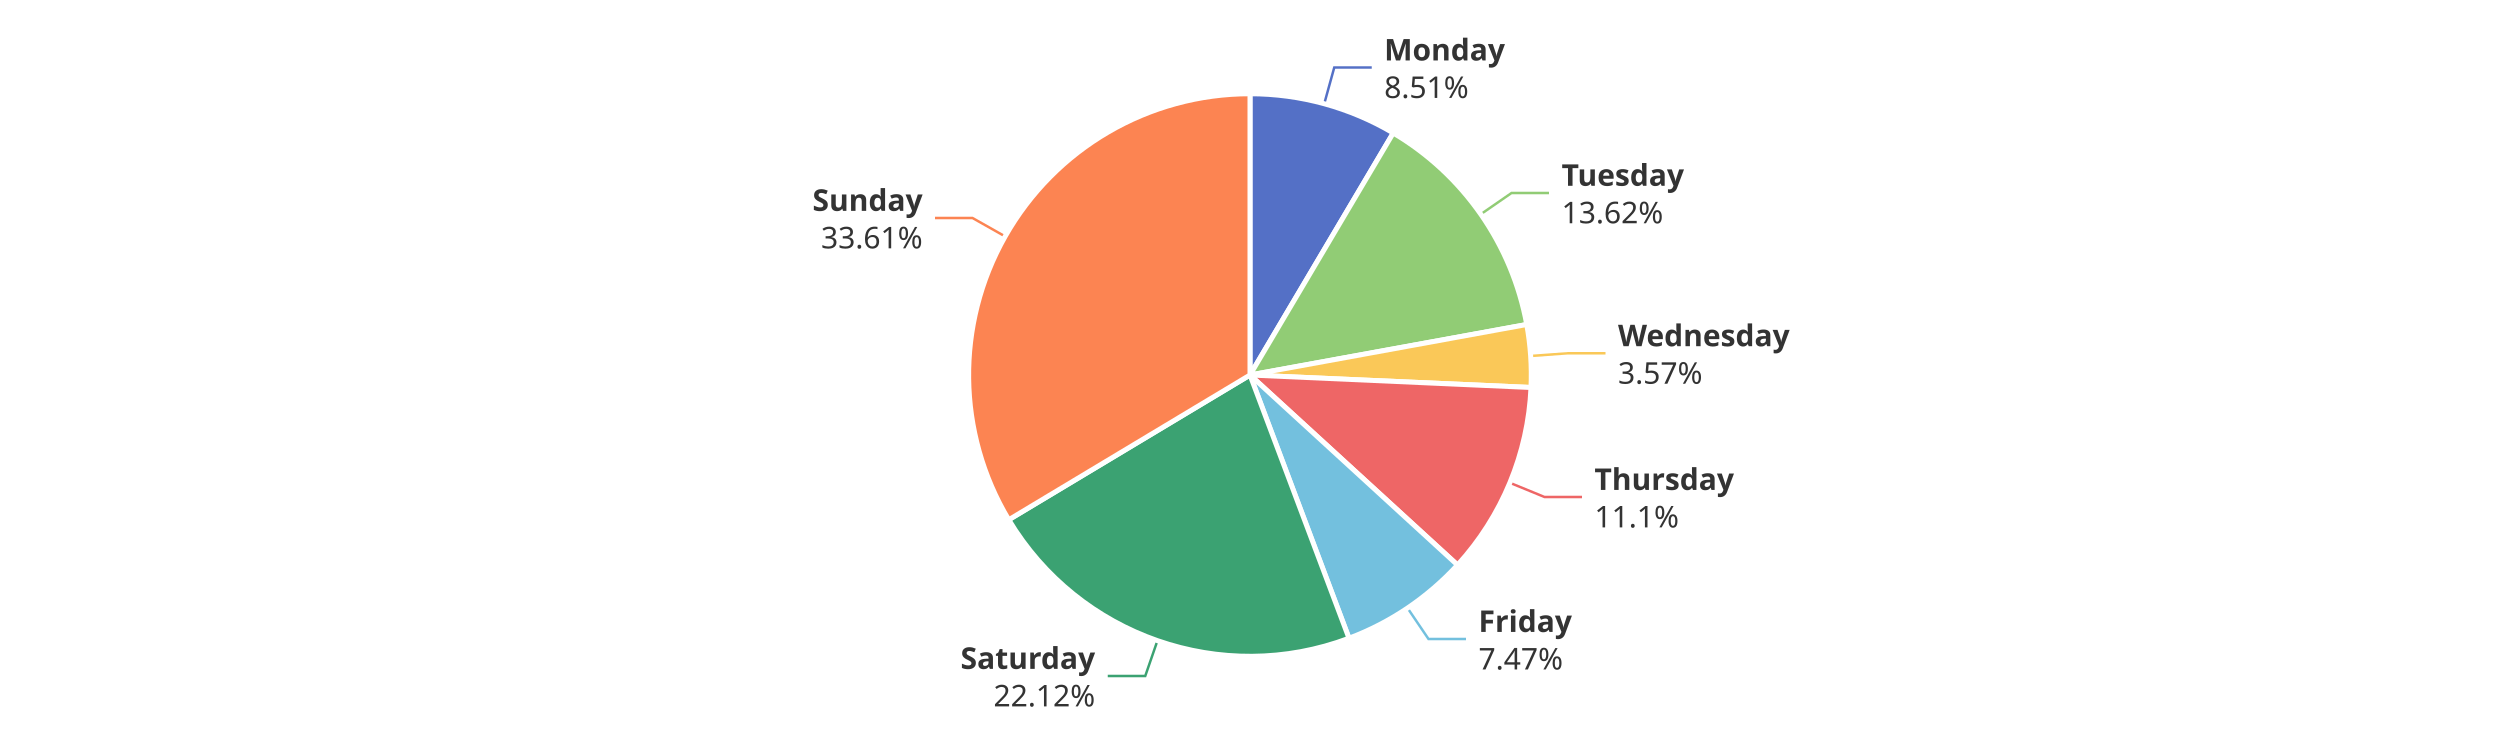
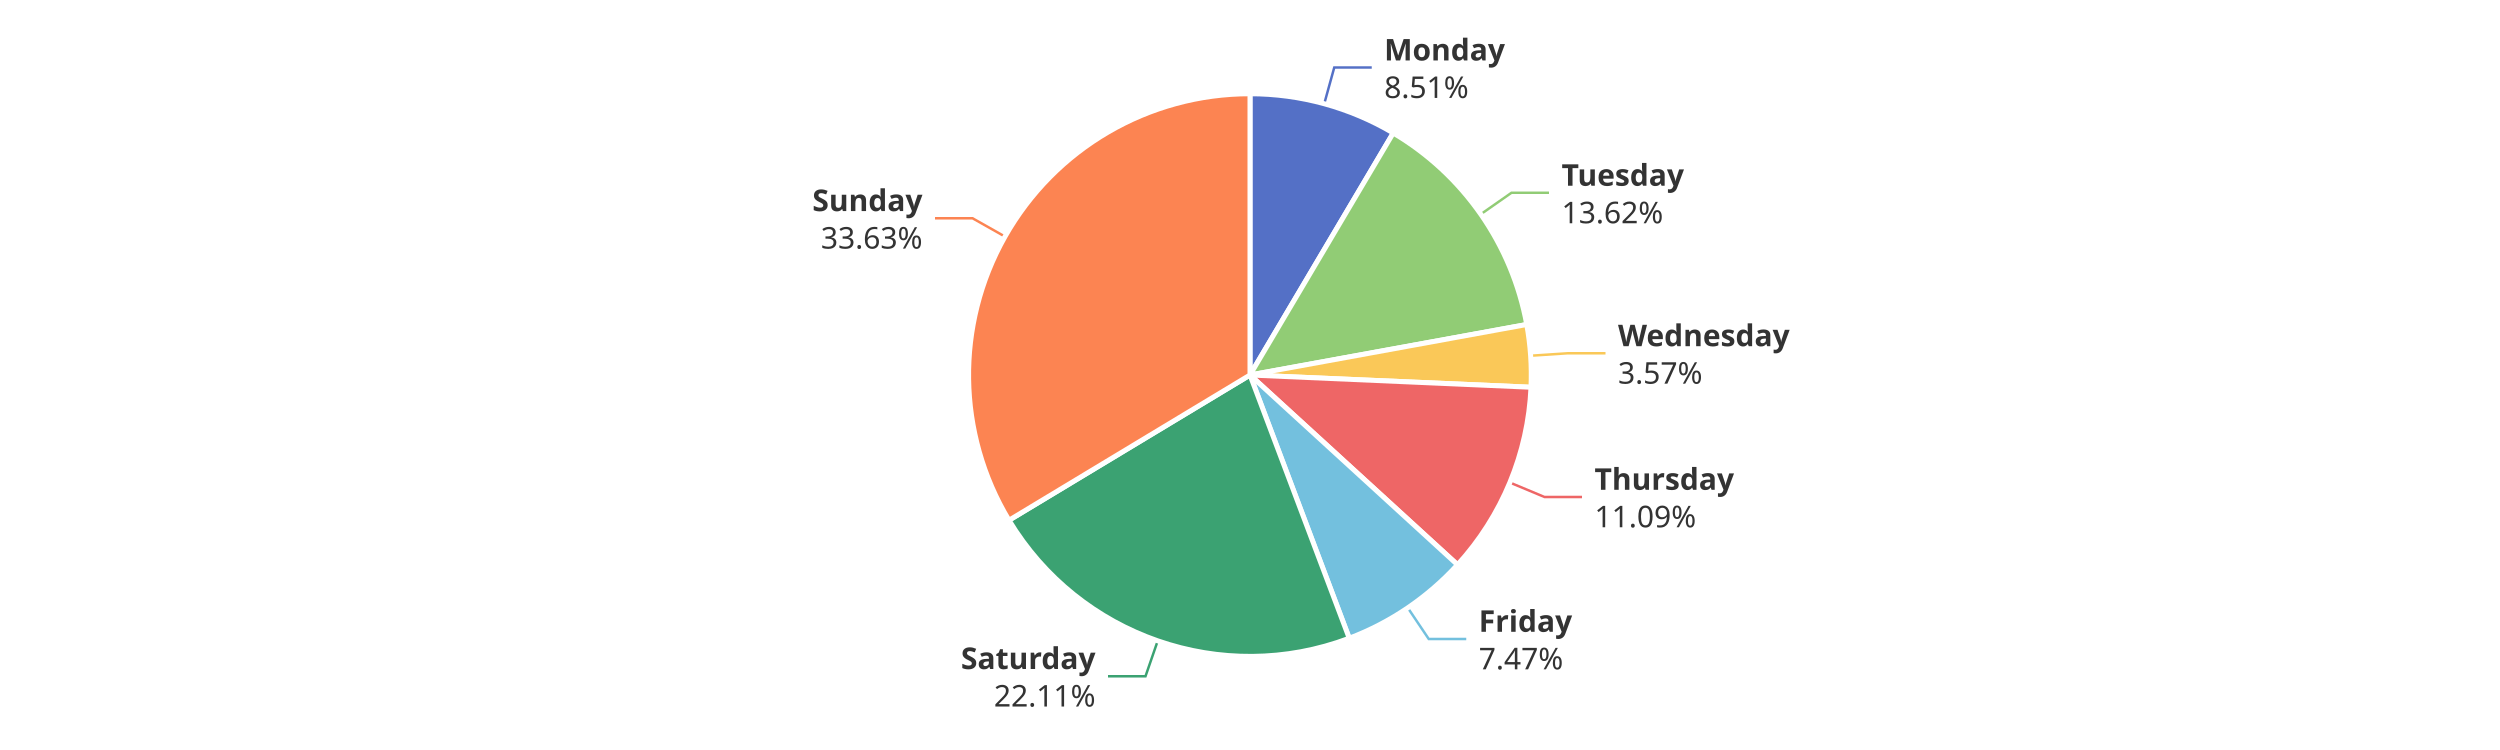
<svg xmlns="http://www.w3.org/2000/svg" width="1000" height="300" version="1.1" baseProfile="full" viewBox="0 0 1000 300">
  <rect width="1000" height="300" x="0" y="0" id="0" fill="#ffffff" />
  <polyline points="529.7 41.5 533.7 27 548.7 27" fill="none" stroke="#5470c6" />
-   <polyline points="592.3 85.7 604.6 77.2 619.6 77.2" fill="none" stroke="#91cc75" />
-   <polyline points="612.2 142.4 627.2 141.3 642.2 141.3" fill="none" stroke="#fac858" />
-   <polyline points="603.9 193.1 617.8 198.8 632.8 198.8" fill="none" stroke="#ee6666" />
-   <polyline points="563 243.2 571.4 255.6 586.4 255.6" fill="none" stroke="#73c0de" />
-   <polyline points="463 256.2 458.1 270.4 443.1 270.4" fill="none" stroke="#3ba272" />
-   <polyline points="402.1 94.6 389 87.2 374 87.2" fill="none" stroke="#fc8452" />
+   <polyline points="592.3 85.7 604.6 77.1 619.6 77.1" fill="none" stroke="#91cc75" />
+   <polyline points="612.2 142.3 627.2 141.3 642.2 141.3" fill="none" stroke="#fac858" />
+   <polyline points="603.9 193 617.8 198.8 632.8 198.8" fill="none" stroke="#ee6666" />
+   <polyline points="563.1 243.1 571.5 255.6 586.5 255.6" fill="none" stroke="#73c0de" />
+   <polyline points="463.1 256.3 458.2 270.5 443.2 270.5" fill="none" stroke="#3ba272" />
+   <polyline points="402.1 94.7 389 87.3 374 87.3" fill="none" stroke="#fc8452" />
  <path d="M500 37.5A112.5 112.5 0 0 1 557.3 53.2L500 150Z" fill="#5470c6" stroke="#fff" stroke-width="2" stroke-linejoin="round" />
  <path d="M557.3 53.2A112.5 112.5 0 0 1 610.7 129.8L500 150Z" fill="#91cc75" stroke="#fff" stroke-width="2" stroke-linejoin="round" />
-   <path d="M610.7 129.8A112.5 112.5 0 0 1 612.4 155L500 150Z" fill="#fac858" stroke="#fff" stroke-width="2" stroke-linejoin="round" />
-   <path d="M612.4 155A112.5 112.5 0 0 1 583 226L500 150Z" fill="#ee6666" stroke="#fff" stroke-width="2" stroke-linejoin="round" />
-   <path d="M583 226A112.5 112.5 0 0 1 539.6 255.3L500 150Z" fill="#73c0de" stroke="#fff" stroke-width="2" stroke-linejoin="round" />
-   <path d="M539.6 255.3A112.5 112.5 0 0 1 403.5 207.9L500 150Z" fill="#3ba272" stroke="#fff" stroke-width="2" stroke-linejoin="round" />
-   <path d="M403.5 207.9A112.5 112.5 0 0 1 500 37.5L500 150Z" fill="#fc8452" stroke="#fff" stroke-width="2" stroke-linejoin="round" />
-   <path d="M0 -15l42.8 0l0 30l-42.8 0Z" transform="translate(553.6857 27.0304)" fill="none" />
-   <text dominant-baseline="central" text-anchor="start" style="font-size:12px;font-family:sans-serif;font-weight:bold;" y="-7.5" transform="translate(553.6857 27.0304)" fill="#333" stroke="rgb(255,255,255)" stroke-width="2" paint-order="stroke" stroke-miterlimit="2">Monday</text>
-   <text dominant-baseline="central" text-anchor="start" style="font-size:12px;font-family:sans-serif;" y="7.5" transform="translate(553.6857 27.0304)" fill="#333" stroke="rgb(255,255,255)" stroke-width="2" paint-order="stroke" stroke-miterlimit="2">8.51%</text>
-   <path d="M0 -15l46.2 0l0 30l-46.2 0Z" transform="translate(624.6425 77.1564)" fill="none" />
-   <text dominant-baseline="central" text-anchor="start" style="font-size:12px;font-family:sans-serif;font-weight:bold;" y="-7.5" transform="translate(624.6425 77.1564)" fill="#333" stroke="rgb(255,255,255)" stroke-width="2" paint-order="stroke" stroke-miterlimit="2">Tuesday</text>
-   <text dominant-baseline="central" text-anchor="start" style="font-size:12px;font-family:sans-serif;" y="7.5" transform="translate(624.6425 77.1564)" fill="#333" stroke="rgb(255,255,255)" stroke-width="2" paint-order="stroke" stroke-miterlimit="2">13.62%</text>
-   <path d="M0 -15l63.6 0l0 30l-63.6 0Z" transform="translate(647.2051 141.3338)" fill="none" />
-   <text dominant-baseline="central" text-anchor="start" style="font-size:12px;font-family:sans-serif;font-weight:bold;" y="-7.5" transform="translate(647.2051 141.3338)" fill="#333" stroke="rgb(255,255,255)" stroke-width="2" paint-order="stroke" stroke-miterlimit="2">Wednesday</text>
-   <text dominant-baseline="central" text-anchor="start" style="font-size:12px;font-family:sans-serif;" y="7.5" transform="translate(647.2051 141.3338)" fill="#333" stroke="rgb(255,255,255)" stroke-width="2" paint-order="stroke" stroke-miterlimit="2">3.57%</text>
-   <path d="M0 -15l50.2 0l0 30l-50.2 0Z" transform="translate(637.7851 198.8153)" fill="none" />
-   <text dominant-baseline="central" text-anchor="start" style="font-size:12px;font-family:sans-serif;font-weight:bold;" y="-7.5" transform="translate(637.7851 198.8153)" fill="#333" stroke="rgb(255,255,255)" stroke-width="2" paint-order="stroke" stroke-miterlimit="2">Thursday</text>
-   <text dominant-baseline="central" text-anchor="start" style="font-size:12px;font-family:sans-serif;" y="7.5" transform="translate(637.7851 198.8153)" fill="#333" stroke="rgb(255,255,255)" stroke-width="2" paint-order="stroke" stroke-miterlimit="2">11.1%</text>
-   <path d="M0 -15l34.2 0l0 30l-34.2 0Z" transform="translate(591.4067 255.6283)" fill="none" />
-   <text dominant-baseline="central" text-anchor="start" style="font-size:12px;font-family:sans-serif;font-weight:bold;" y="-7.5" transform="translate(591.4067 255.6283)" fill="#333" stroke="rgb(255,255,255)" stroke-width="2" paint-order="stroke" stroke-miterlimit="2">Friday</text>
-   <text dominant-baseline="central" text-anchor="start" style="font-size:12px;font-family:sans-serif;" y="7.5" transform="translate(591.4067 255.6283)" fill="#333" stroke="rgb(255,255,255)" stroke-width="2" paint-order="stroke" stroke-miterlimit="2">7.47%</text>
-   <path d="M-48.2 -15l48.2 0l0 30l-48.2 0Z" transform="translate(438.0529 270.4022)" fill="none" />
-   <text dominant-baseline="central" text-anchor="end" style="font-size:12px;font-family:sans-serif;font-weight:bold;" y="-7.5" transform="translate(438.0529 270.4022)" fill="#333" stroke="rgb(255,255,255)" stroke-width="2" paint-order="stroke" stroke-miterlimit="2">Saturday</text>
-   <text dominant-baseline="central" text-anchor="end" style="font-size:12px;font-family:sans-serif;" y="7.5" transform="translate(438.0529 270.4022)" fill="#333" stroke="rgb(255,255,255)" stroke-width="2" paint-order="stroke" stroke-miterlimit="2">22.12%</text>
-   <path d="M-40.9 -15l40.9 0l0 30l-40.9 0Z" transform="translate(369.0449 87.189)" fill="none" />
-   <text dominant-baseline="central" text-anchor="end" style="font-size:12px;font-family:sans-serif;font-weight:bold;" y="-7.5" transform="translate(369.0449 87.189)" fill="#333" stroke="rgb(255,255,255)" stroke-width="2" paint-order="stroke" stroke-miterlimit="2">Sunday</text>
-   <text dominant-baseline="central" text-anchor="end" style="font-size:12px;font-family:sans-serif;" y="7.5" transform="translate(369.0449 87.189)" fill="#333" stroke="rgb(255,255,255)" stroke-width="2" paint-order="stroke" stroke-miterlimit="2">33.61%</text>
+   <path d="M610.7 129.8A112.5 112.5 0 0 1 612.4 154.9L500 150Z" fill="#fac858" stroke="#fff" stroke-width="2" stroke-linejoin="round" />
+   <path d="M612.4 154.9A112.5 112.5 0 0 1 583 225.9L500 150Z" fill="#ee6666" stroke="#fff" stroke-width="2" stroke-linejoin="round" />
+   <path d="M583 225.9A112.5 112.5 0 0 1 539.7 255.3L500 150Z" fill="#73c0de" stroke="#fff" stroke-width="2" stroke-linejoin="round" />
+   <path d="M539.7 255.3A112.5 112.5 0 0 1 403.6 208.1L500 150Z" fill="#3ba272" stroke="#fff" stroke-width="2" stroke-linejoin="round" />
+   <path d="M403.6 208.1A112.5 112.5 0 0 1 500 37.5L500 150Z" fill="#fc8452" stroke="#fff" stroke-width="2" stroke-linejoin="round" />
+   <path d="M0 -15l42.8 0l0 30l-42.8 0Z" transform="translate(553.6824 27.0295)" fill="none" />
+   <text dominant-baseline="central" text-anchor="start" style="font-size:12px;font-family:sans-serif;font-weight:bold;" y="-7.5" transform="translate(553.6824 27.0295)" fill="#333" stroke="rgb(255,255,255)" stroke-width="2" paint-order="stroke" stroke-miterlimit="2">Monday</text>
+   <text dominant-baseline="central" text-anchor="start" style="font-size:12px;font-family:sans-serif;" y="7.5" transform="translate(553.6824 27.0295)" fill="#333" stroke="rgb(255,255,255)" stroke-width="2" paint-order="stroke" stroke-miterlimit="2">8.51%</text>
+   <path d="M0 -15l46.2 0l0 30l-46.2 0Z" transform="translate(624.6355 77.1463)" fill="none" />
+   <text dominant-baseline="central" text-anchor="start" style="font-size:12px;font-family:sans-serif;font-weight:bold;" y="-7.5" transform="translate(624.6355 77.1463)" fill="#333" stroke="rgb(255,255,255)" stroke-width="2" paint-order="stroke" stroke-miterlimit="2">Tuesday</text>
+   <text dominant-baseline="central" text-anchor="start" style="font-size:12px;font-family:sans-serif;" y="7.5" transform="translate(624.6355 77.1463)" fill="#333" stroke="rgb(255,255,255)" stroke-width="2" paint-order="stroke" stroke-miterlimit="2">13.62%</text>
+   <path d="M0 -15l63.6 0l0 30l-63.6 0Z" transform="translate(647.2038 141.3147)" fill="none" />
+   <text dominant-baseline="central" text-anchor="start" style="font-size:12px;font-family:sans-serif;font-weight:bold;" y="-7.5" transform="translate(647.2038 141.3147)" fill="#333" stroke="rgb(255,255,255)" stroke-width="2" paint-order="stroke" stroke-miterlimit="2">Wednesday</text>
+   <text dominant-baseline="central" text-anchor="start" style="font-size:12px;font-family:sans-serif;" y="7.5" transform="translate(647.2038 141.3147)" fill="#333" stroke="rgb(255,255,255)" stroke-width="2" paint-order="stroke" stroke-miterlimit="2">3.57%</text>
+   <path d="M0 -15l50.2 0l0 30l-50.2 0Z" transform="translate(637.81 198.7551)" fill="none" />
+   <text dominant-baseline="central" text-anchor="start" style="font-size:12px;font-family:sans-serif;font-weight:bold;" y="-7.5" transform="translate(637.81 198.7551)" fill="#333" stroke="rgb(255,255,255)" stroke-width="2" paint-order="stroke" stroke-miterlimit="2">Thursday</text>
+   <text dominant-baseline="central" text-anchor="start" style="font-size:12px;font-family:sans-serif;" y="7.5" transform="translate(637.81 198.7551)" fill="#333" stroke="rgb(255,255,255)" stroke-width="2" paint-order="stroke" stroke-miterlimit="2">11.09%</text>
+   <path d="M0 -15l34.2 0l0 30l-34.2 0Z" transform="translate(591.4999 255.5652)" fill="none" />
+   <text dominant-baseline="central" text-anchor="start" style="font-size:12px;font-family:sans-serif;font-weight:bold;" y="-7.5" transform="translate(591.4999 255.5652)" fill="#333" stroke="rgb(255,255,255)" stroke-width="2" paint-order="stroke" stroke-miterlimit="2">Friday</text>
+   <text dominant-baseline="central" text-anchor="start" style="font-size:12px;font-family:sans-serif;" y="7.5" transform="translate(591.4999 255.5652)" fill="#333" stroke="rgb(255,255,255)" stroke-width="2" paint-order="stroke" stroke-miterlimit="2">7.47%</text>
+   <path d="M-48.2 -15l48.2 0l0 30l-48.2 0Z" transform="translate(438.2082 270.4562)" fill="none" />
+   <text dominant-baseline="central" text-anchor="end" style="font-size:12px;font-family:sans-serif;font-weight:bold;" y="-7.5" transform="translate(438.2082 270.4562)" fill="#333" stroke="rgb(255,255,255)" stroke-width="2" paint-order="stroke" stroke-miterlimit="2">Saturday</text>
+   <text dominant-baseline="central" text-anchor="end" style="font-size:12px;font-family:sans-serif;" y="7.5" transform="translate(438.2082 270.4562)" fill="#333" stroke="rgb(255,255,255)" stroke-width="2" paint-order="stroke" stroke-miterlimit="2">22.11%</text>
+   <path d="M-40.9 -15l40.9 0l0 30l-40.9 0Z" transform="translate(368.9924 87.2819)" fill="none" />
+   <text dominant-baseline="central" text-anchor="end" style="font-size:12px;font-family:sans-serif;font-weight:bold;" y="-7.5" transform="translate(368.9924 87.2819)" fill="#333" stroke="rgb(255,255,255)" stroke-width="2" paint-order="stroke" stroke-miterlimit="2">Sunday</text>
+   <text dominant-baseline="central" text-anchor="end" style="font-size:12px;font-family:sans-serif;" y="7.5" transform="translate(368.9924 87.2819)" fill="#333" stroke="rgb(255,255,255)" stroke-width="2" paint-order="stroke" stroke-miterlimit="2">33.63%</text>
</svg>
